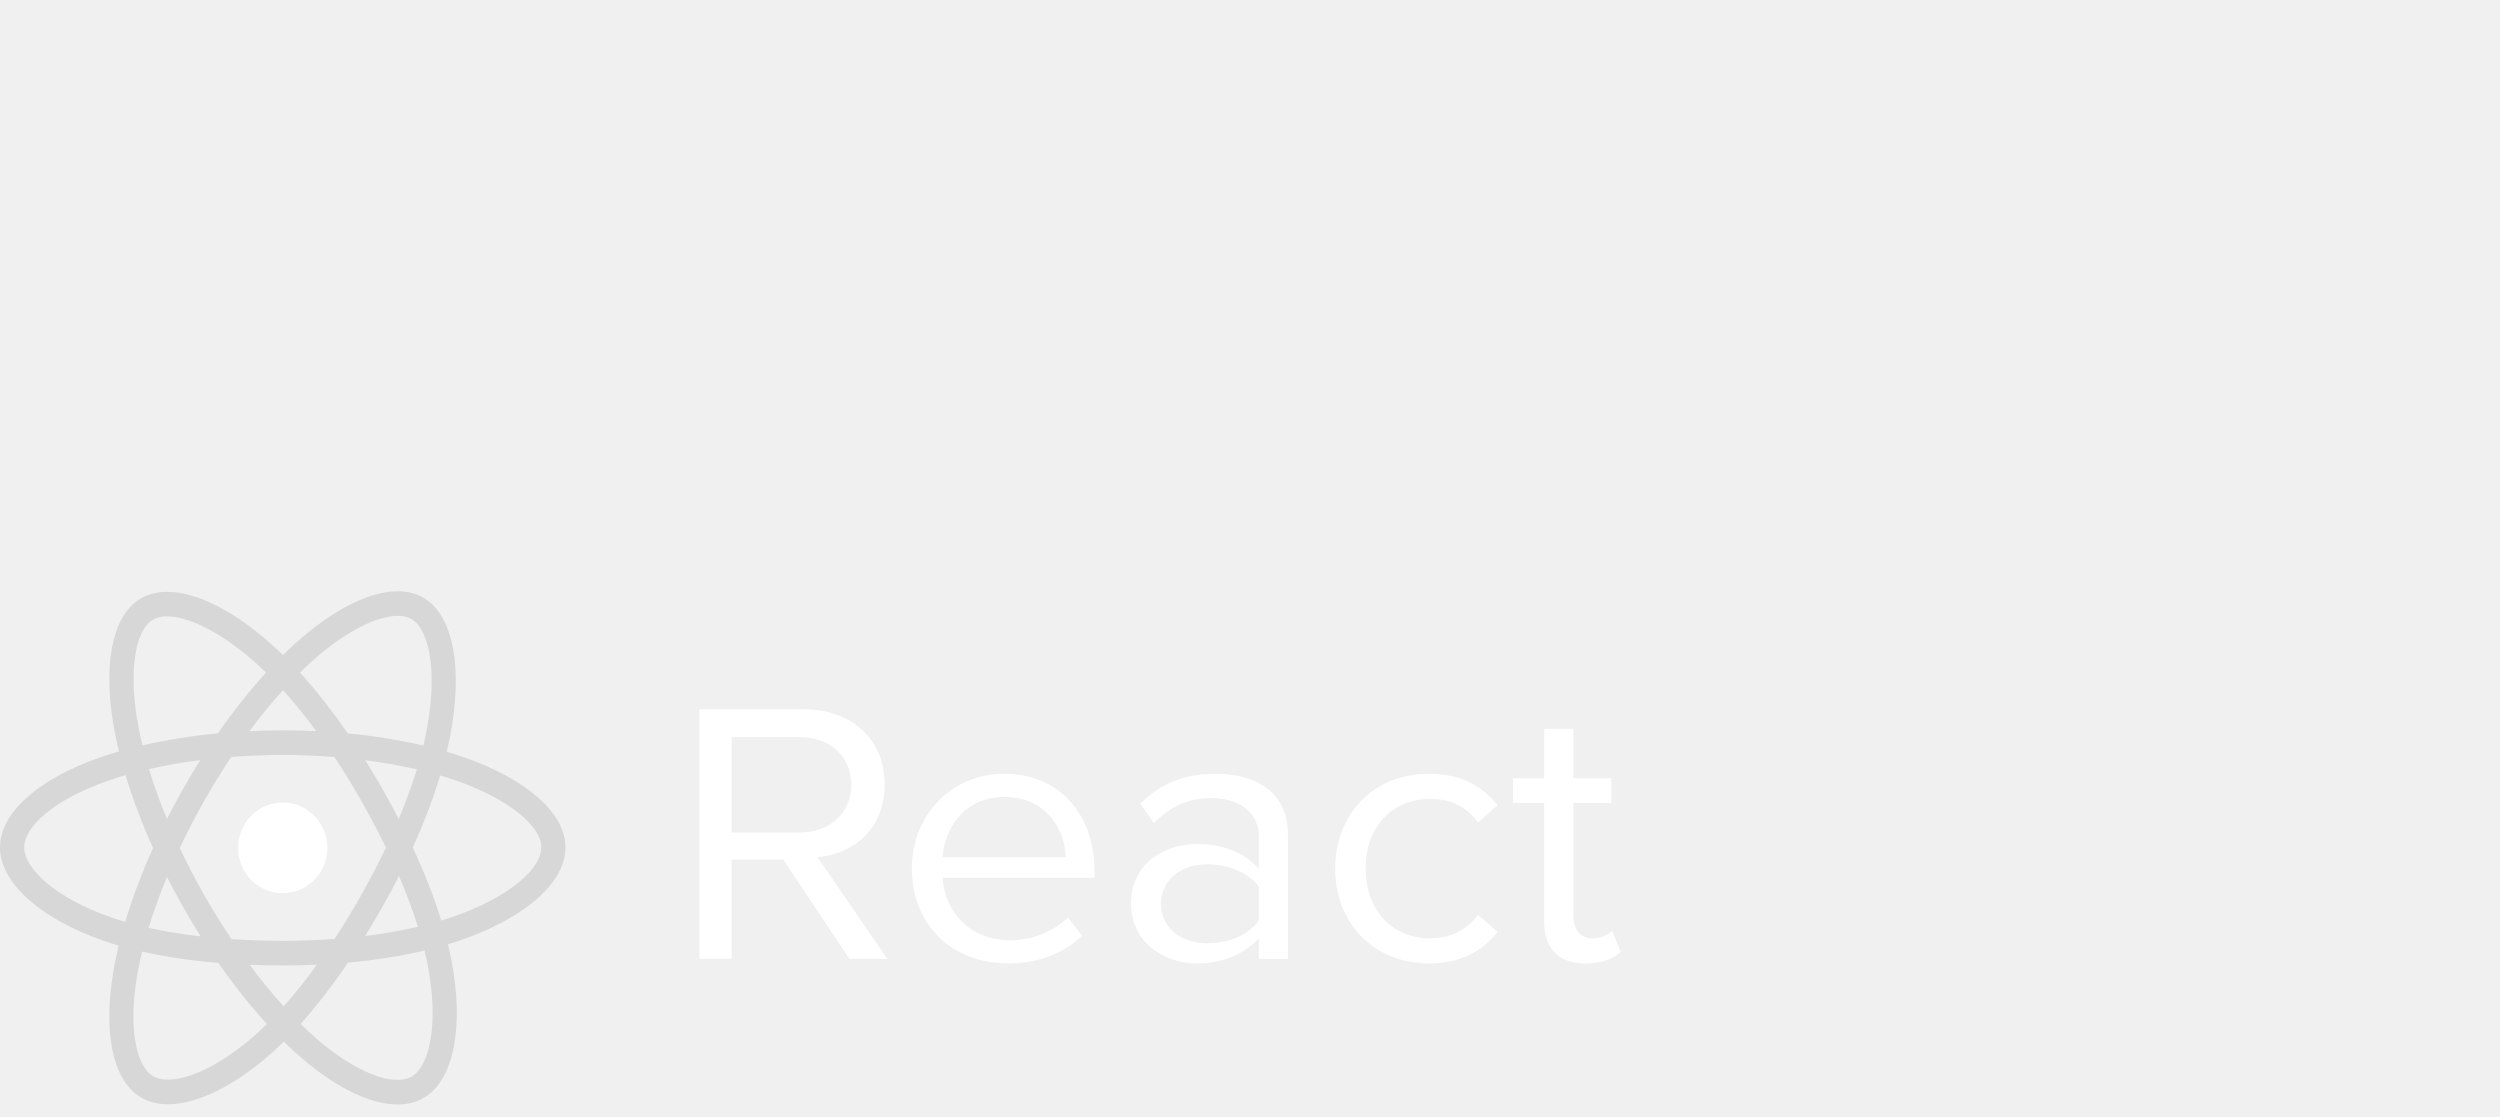
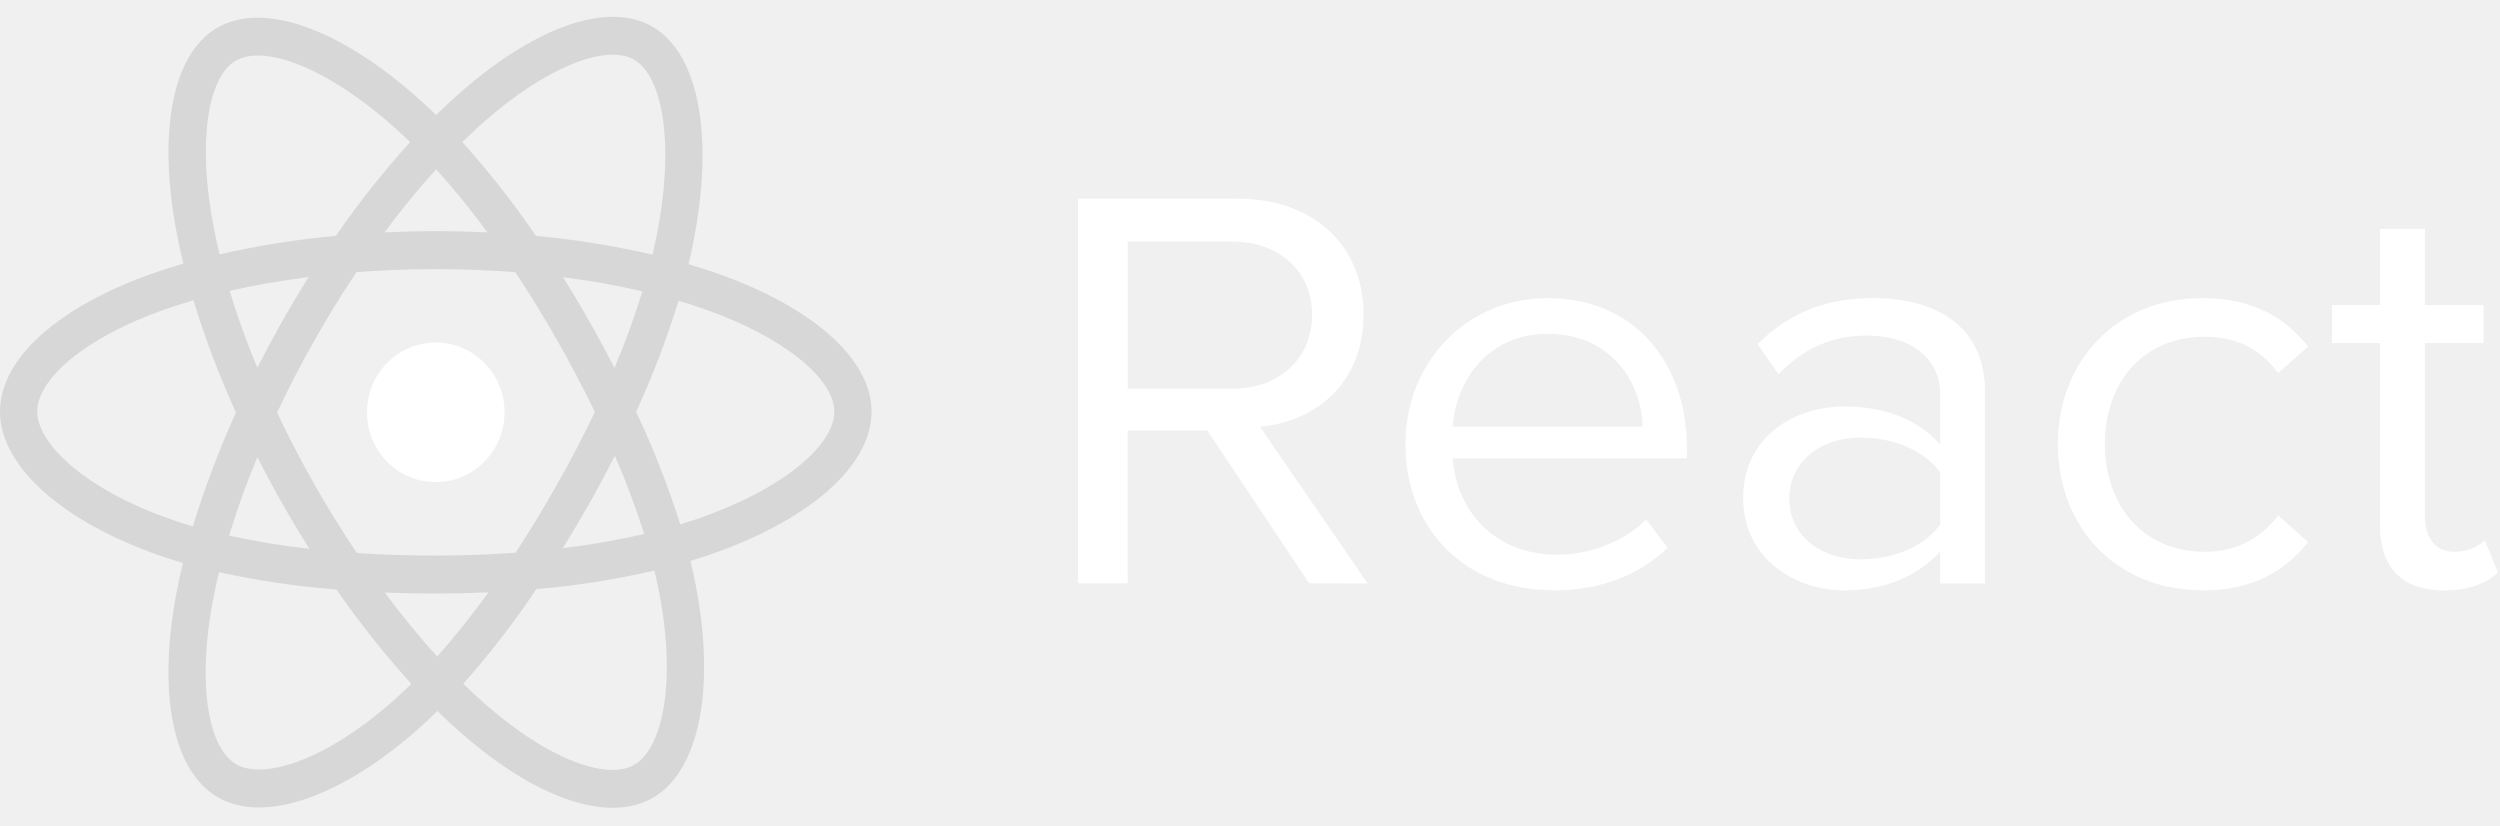
- <svg xmlns="http://www.w3.org/2000/svg" width="168" height="75" viewBox="0 0 168 75" fill="none">
-   <path fill-rule="evenodd" clip-rule="evenodd" d="M59.634 64.442L54.934 57.604C57.31 57.402 59.45 55.744 59.45 52.716C59.45 49.635 57.18 47.663 53.995 47.663H47V64.429H49.167V57.767H52.639L57.076 64.429L59.634 64.442ZM53.735 55.945H49.168V49.535H53.735C55.798 49.535 57.207 50.842 57.207 52.728C57.207 54.614 55.797 55.947 53.735 55.947V55.945ZM67.7 64.742C69.763 64.742 71.459 64.089 72.712 62.883L71.772 61.651C70.779 62.631 69.319 63.184 67.883 63.184C65.169 63.184 63.498 61.273 63.341 58.987H73.546V58.509C73.546 54.865 71.301 51.998 67.49 51.998C63.887 51.998 61.278 54.839 61.278 58.358C61.278 62.154 63.967 64.733 67.699 64.733L67.7 64.742ZM71.617 57.603H63.342C63.447 55.743 64.777 53.555 67.466 53.555C70.338 53.555 71.59 55.792 71.617 57.603ZM86.548 64.441V56.095C86.548 53.154 84.331 51.997 81.667 51.997C79.604 51.997 77.987 52.651 76.63 54.008L77.543 55.315C78.665 54.159 79.893 53.631 81.407 53.631C83.234 53.631 84.592 54.561 84.592 56.195V58.382C83.574 57.25 82.138 56.722 80.415 56.722C78.275 56.722 76.002 58.004 76.002 60.719C76.002 63.358 78.273 64.741 80.415 64.741C82.112 64.741 83.548 64.163 84.592 63.057V64.439L86.548 64.441ZM81.12 63.385C79.293 63.385 78.013 62.28 78.013 60.745C78.013 59.187 79.293 58.081 81.12 58.081C82.504 58.081 83.834 58.583 84.592 59.59V61.877C83.835 62.882 82.504 63.385 81.12 63.385ZM96.014 64.742C98.311 64.742 99.668 63.837 100.634 62.631L99.329 61.475C98.494 62.556 97.424 63.058 96.13 63.058C93.441 63.058 91.772 61.047 91.772 58.358C91.772 55.669 93.442 53.683 96.13 53.683C97.435 53.683 98.505 54.161 99.329 55.266L100.634 54.11C99.669 52.903 98.311 51.999 96.014 51.999C92.255 51.999 89.723 54.765 89.723 58.359C89.723 61.979 92.255 64.734 96.014 64.734V64.742ZM106.561 64.742C107.708 64.742 108.414 64.415 108.911 63.964L108.337 62.556C108.076 62.832 107.565 63.058 107.005 63.058C106.145 63.058 105.726 62.405 105.726 61.5V53.958H108.285V52.3H105.726V48.982H103.767V52.3H101.679V53.959H103.767V61.904C103.767 63.714 104.707 64.745 106.561 64.745V64.742Z" fill="white" />
-   <path d="M31.243 50.911C30.838 50.77 30.43 50.639 30.02 50.517C30.088 50.236 30.15 49.952 30.208 49.667C31.134 45.082 30.529 41.388 28.462 40.172C26.483 39.005 23.237 40.221 19.963 43.128C19.641 43.415 19.325 43.711 19.017 44.015C18.811 43.813 18.6 43.615 18.383 43.422C14.952 40.313 11.512 39.004 9.447 40.224C7.468 41.393 6.88 44.865 7.714 49.211C7.797 49.64 7.891 50.068 7.995 50.494C7.508 50.635 7.038 50.786 6.588 50.945C2.57 52.376 0 54.618 0 56.944C0 59.346 2.758 61.756 6.948 63.217C7.288 63.334 7.631 63.444 7.977 63.545C7.865 64.001 7.765 64.462 7.679 64.928C6.887 69.199 7.505 72.589 9.48 73.751C11.52 74.95 14.942 73.718 18.278 70.744C18.542 70.509 18.806 70.26 19.07 69.999C19.403 70.327 19.746 70.646 20.099 70.954C23.329 73.789 26.518 74.934 28.49 73.769C30.529 72.565 31.191 68.923 30.331 64.492C30.265 64.154 30.189 63.808 30.103 63.456C30.343 63.383 30.579 63.309 30.81 63.231C35.164 61.759 38 59.379 38 56.946C37.998 54.609 35.346 52.352 31.243 50.911ZM21.03 44.377C23.835 41.887 26.457 40.904 27.653 41.606C28.925 42.355 29.419 45.373 28.62 49.332C28.567 49.59 28.51 49.847 28.449 50.103C26.775 49.716 25.078 49.442 23.368 49.285C22.389 47.849 21.316 46.483 20.157 45.195C20.441 44.915 20.731 44.642 21.029 44.377H21.03ZM11.22 58.931C11.563 59.608 11.922 60.276 12.297 60.936C12.679 61.61 13.076 62.274 13.49 62.927C12.314 62.797 11.145 62.605 9.988 62.353C10.324 61.247 10.737 60.099 11.22 58.931ZM11.22 55.036C10.745 53.893 10.343 52.768 10.013 51.682C11.097 51.434 12.253 51.232 13.458 51.079C13.054 51.721 12.666 52.371 12.293 53.032C11.919 53.692 11.561 54.36 11.217 55.036H11.22ZM12.083 56.984C12.583 55.922 13.122 54.88 13.699 53.859C14.276 52.838 14.89 51.841 15.541 50.867C16.672 50.78 17.831 50.734 19.002 50.734C20.172 50.734 21.338 50.78 22.468 50.868C23.113 51.84 23.723 52.834 24.299 53.849C24.875 54.865 25.422 55.902 25.937 56.96C25.428 58.026 24.884 59.071 24.303 60.097C23.727 61.118 23.12 62.118 22.482 63.098C21.354 63.179 20.187 63.223 18.999 63.223C17.812 63.223 16.666 63.185 15.559 63.112C14.903 62.135 14.284 61.133 13.702 60.107C13.12 59.081 12.579 58.04 12.08 56.984H12.083ZM25.708 60.925C26.091 60.249 26.458 59.565 26.81 58.871C27.293 59.985 27.719 61.123 28.086 62.281C26.916 62.549 25.732 62.755 24.541 62.898C24.943 62.248 25.332 61.59 25.708 60.925ZM26.794 55.037C26.444 54.358 26.08 53.686 25.701 53.023C25.332 52.368 24.947 51.722 24.546 51.084C25.758 51.24 26.921 51.448 28.011 51.702C27.661 52.834 27.255 53.947 26.794 55.037ZM19.017 46.379C19.808 47.258 20.554 48.177 21.254 49.133C19.758 49.061 18.26 49.061 16.762 49.133C17.501 48.139 18.257 47.216 19.017 46.379ZM10.264 41.656C11.536 40.904 14.347 41.978 17.31 44.659C17.499 44.83 17.69 45.01 17.88 45.196C16.714 46.484 15.633 47.849 14.645 49.282C12.94 49.439 11.245 49.708 9.574 50.088C9.477 49.693 9.39 49.295 9.313 48.894C8.596 45.169 9.071 42.361 10.264 41.656ZM8.411 61.949C8.094 61.857 7.782 61.758 7.473 61.65C5.621 61.005 4.09 60.164 3.04 59.248C2.099 58.427 1.623 57.608 1.623 56.944C1.623 55.533 3.686 53.733 7.126 52.512C7.559 52.359 7.994 52.219 8.434 52.092C8.945 53.763 9.564 55.399 10.287 56.987C9.555 58.597 8.929 60.255 8.411 61.949ZM17.209 69.497C15.734 70.812 14.257 71.744 12.954 72.214C11.784 72.635 10.852 72.647 10.29 72.316C9.091 71.611 8.592 68.888 9.272 65.237C9.353 64.807 9.446 64.377 9.549 63.947C11.238 64.318 12.949 64.57 14.671 64.704C15.668 66.145 16.758 67.518 17.932 68.814C17.696 69.05 17.455 69.277 17.209 69.497ZM19.062 67.626C18.293 66.779 17.525 65.842 16.776 64.835C17.504 64.864 18.245 64.878 18.999 64.878C19.773 64.878 20.54 64.861 21.295 64.827C20.598 65.798 19.853 66.732 19.062 67.626ZM28.92 69.93C28.694 71.174 28.238 72.004 27.675 72.336C26.478 73.043 23.917 72.124 21.156 69.699C20.839 69.422 20.522 69.125 20.2 68.813C21.351 67.512 22.415 66.133 23.385 64.687C25.116 64.538 26.836 64.267 28.53 63.877C28.608 64.196 28.677 64.509 28.736 64.815C29.117 66.773 29.172 68.544 28.92 69.93ZM30.297 61.659C30.09 61.729 29.876 61.797 29.659 61.863C29.128 60.184 28.485 58.543 27.735 56.953C28.457 55.383 29.075 53.766 29.584 52.113C29.973 52.228 30.35 52.349 30.714 52.477C34.23 53.712 36.376 55.539 36.376 56.944C36.376 58.442 34.059 60.388 30.297 61.659Z" fill="#D7D7D7" />
-   <path d="M18.99 60.02C19.584 60.022 20.165 59.845 20.66 59.512C21.154 59.178 21.54 58.704 21.769 58.148C21.997 57.592 22.058 56.98 21.944 56.389C21.829 55.798 21.544 55.255 21.125 54.828C20.706 54.402 20.171 54.111 19.589 53.993C19.007 53.875 18.403 53.934 17.854 54.164C17.305 54.394 16.836 54.784 16.506 55.285C16.176 55.786 16 56.374 16 56.977C15.999 57.376 16.076 57.771 16.226 58.14C16.376 58.509 16.596 58.844 16.873 59.127C17.151 59.409 17.481 59.634 17.844 59.787C18.207 59.94 18.597 60.019 18.99 60.02Z" fill="white" />
+ <svg xmlns="http://www.w3.org/2000/svg" width="109" height="36" viewBox="0 0 109 36" fill="none">
+   <path fill-rule="evenodd" clip-rule="evenodd" d="M59.634 25.442L54.934 18.604C57.31 18.402 59.45 16.744 59.45 13.716C59.45 10.635 57.18 8.663 53.995 8.663H47V25.429H49.167V18.767H52.639L57.076 25.429L59.634 25.442ZM53.735 16.945H49.168V10.535H53.735C55.798 10.535 57.207 11.842 57.207 13.728C57.207 15.614 55.797 16.947 53.735 16.947V16.945ZM67.7 25.742C69.763 25.742 71.459 25.089 72.712 23.883L71.772 22.651C70.779 23.631 69.319 24.184 67.883 24.184C65.169 24.184 63.498 22.273 63.341 19.987H73.546V19.509C73.546 15.865 71.301 12.998 67.489 12.998C63.887 12.998 61.278 15.839 61.278 19.358C61.278 23.154 63.967 25.733 67.699 25.733L67.7 25.742ZM71.617 18.603H63.342C63.447 16.743 64.777 14.555 67.466 14.555C70.338 14.555 71.59 16.792 71.617 18.603ZM86.548 25.441V17.095C86.548 14.154 84.331 12.997 81.667 12.997C79.604 12.997 77.987 13.65 76.63 15.008L77.543 16.315C78.665 15.159 79.893 14.631 81.407 14.631C83.234 14.631 84.592 15.561 84.592 17.195V19.381C83.574 18.25 82.138 17.722 80.415 17.722C78.275 17.722 76.002 19.004 76.002 21.719C76.002 24.358 78.273 25.741 80.415 25.741C82.112 25.741 83.548 25.163 84.592 24.057V25.439L86.548 25.441ZM81.12 24.385C79.293 24.385 78.013 23.28 78.013 21.745C78.013 20.187 79.293 19.081 81.12 19.081C82.504 19.081 83.834 19.583 84.592 20.59V22.877C83.835 23.882 82.504 24.385 81.12 24.385ZM96.014 25.742C98.311 25.742 99.668 24.837 100.634 23.631L99.329 22.475C98.494 23.556 97.424 24.058 96.13 24.058C93.441 24.058 91.772 22.047 91.772 19.358C91.772 16.669 93.442 14.683 96.13 14.683C97.435 14.683 98.505 15.161 99.329 16.266L100.634 15.11C99.669 13.903 98.311 12.999 96.014 12.999C92.255 12.999 89.723 15.765 89.723 19.359C89.723 22.979 92.255 25.734 96.014 25.734V25.742ZM106.561 25.742C107.708 25.742 108.414 25.415 108.911 24.964L108.337 23.556C108.076 23.832 107.565 24.058 107.005 24.058C106.145 24.058 105.726 23.405 105.726 22.5V14.958H108.285V13.3H105.726V9.982H103.767V13.3H101.679V14.96H103.767V22.904C103.767 24.714 104.707 25.745 106.561 25.745V25.742Z" fill="white" />
+   <path d="M31.243 11.911C30.838 11.77 30.43 11.639 30.02 11.518C30.088 11.236 30.15 10.952 30.208 10.667C31.134 6.082 30.529 2.388 28.462 1.172C26.483 0.005 23.237 1.221 19.963 4.128C19.641 4.415 19.325 4.711 19.017 5.015C18.811 4.813 18.6 4.615 18.383 4.422C14.952 1.313 11.512 0.004 9.447 1.224C7.468 2.393 6.88 5.865 7.714 10.21C7.797 10.64 7.891 11.068 7.995 11.494C7.508 11.635 7.038 11.786 6.588 11.945C2.57 13.376 0 15.618 0 17.944C0 20.346 2.758 22.756 6.948 24.217C7.288 24.334 7.631 24.444 7.977 24.545C7.865 25.001 7.765 25.462 7.679 25.928C6.887 30.199 7.505 33.589 9.48 34.751C11.52 35.95 14.942 34.718 18.278 31.744C18.542 31.509 18.806 31.261 19.07 30.999C19.403 31.327 19.746 31.646 20.099 31.954C23.329 34.789 26.518 35.934 28.49 34.769C30.529 33.565 31.191 29.923 30.331 25.492C30.265 25.154 30.189 24.808 30.103 24.456C30.343 24.383 30.579 24.308 30.81 24.231C35.164 22.759 38 20.379 38 17.946C37.998 15.609 35.346 13.352 31.243 11.911ZM21.03 5.377C23.835 2.887 26.457 1.904 27.653 2.606C28.925 3.355 29.419 6.373 28.62 10.332C28.567 10.59 28.51 10.847 28.449 11.103C26.775 10.716 25.078 10.442 23.368 10.285C22.389 8.849 21.316 7.483 20.157 6.195C20.441 5.915 20.731 5.642 21.029 5.377H21.03ZM11.22 19.931C11.563 20.608 11.922 21.276 12.297 21.936C12.679 22.61 13.076 23.274 13.49 23.927C12.314 23.797 11.145 23.605 9.988 23.353C10.324 22.247 10.737 21.099 11.22 19.931ZM11.22 16.036C10.745 14.893 10.343 13.768 10.013 12.682C11.097 12.434 12.253 12.232 13.458 12.079C13.054 12.72 12.666 13.371 12.293 14.031C11.919 14.692 11.561 15.36 11.217 16.036H11.22ZM12.083 17.984C12.583 16.922 13.122 15.88 13.699 14.859C14.276 13.838 14.89 12.841 15.541 11.867C16.672 11.78 17.831 11.734 19.002 11.734C20.172 11.734 21.338 11.78 22.468 11.868C23.113 12.84 23.723 13.834 24.299 14.849C24.875 15.865 25.422 16.902 25.937 17.96C25.428 19.026 24.884 20.071 24.303 21.097C23.727 22.118 23.12 23.118 22.482 24.098C21.354 24.179 20.187 24.223 18.999 24.223C17.812 24.223 16.666 24.185 15.559 24.112C14.903 23.135 14.284 22.133 13.702 21.107C13.12 20.081 12.579 19.04 12.08 17.984H12.083ZM25.708 21.925C26.091 21.249 26.458 20.564 26.81 19.871C27.293 20.985 27.719 22.123 28.086 23.281C26.916 23.549 25.732 23.755 24.541 23.898C24.943 23.248 25.332 22.59 25.708 21.925ZM26.794 16.037C26.444 15.358 26.08 14.686 25.701 14.023C25.332 13.368 24.947 12.722 24.546 12.084C25.758 12.24 26.921 12.448 28.011 12.702C27.661 13.834 27.255 14.947 26.794 16.037ZM19.017 7.379C19.808 8.258 20.554 9.177 21.254 10.133C19.758 10.061 18.26 10.061 16.762 10.133C17.501 9.139 18.257 8.216 19.017 7.379ZM10.264 2.655C11.536 1.904 14.347 2.978 17.31 5.659C17.499 5.83 17.69 6.01 17.88 6.196C16.714 7.484 15.633 8.849 14.645 10.282C12.94 10.439 11.245 10.708 9.574 11.088C9.477 10.693 9.39 10.295 9.313 9.894C8.596 6.169 9.071 3.361 10.264 2.655ZM8.411 22.949C8.094 22.857 7.782 22.758 7.473 22.65C5.621 22.006 4.09 21.164 3.04 20.248C2.099 19.427 1.623 18.608 1.623 17.944C1.623 16.533 3.686 14.732 7.126 13.512C7.559 13.359 7.994 13.219 8.434 13.092C8.945 14.763 9.564 16.399 10.287 17.987C9.555 19.598 8.929 21.255 8.411 22.949ZM17.209 30.497C15.734 31.812 14.257 32.744 12.954 33.214C11.784 33.635 10.852 33.648 10.29 33.316C9.091 32.611 8.592 29.889 9.272 26.237C9.353 25.807 9.446 25.377 9.549 24.948C11.238 25.318 12.949 25.57 14.671 25.704C15.668 27.145 16.758 28.518 17.932 29.814C17.696 30.05 17.455 30.277 17.209 30.497ZM19.062 28.626C18.293 27.779 17.525 26.842 16.776 25.835C17.504 25.864 18.245 25.878 18.999 25.878C19.773 25.878 20.54 25.861 21.295 25.827C20.598 26.798 19.853 27.732 19.062 28.626ZM28.92 30.93C28.694 32.174 28.238 33.004 27.675 33.336C26.478 34.043 23.917 33.124 21.156 30.699C20.839 30.422 20.522 30.125 20.2 29.813C21.351 28.512 22.415 27.134 23.385 25.687C25.116 25.538 26.836 25.267 28.53 24.877C28.608 25.196 28.677 25.509 28.736 25.815C29.117 27.773 29.172 29.544 28.92 30.93ZM30.297 22.659C30.09 22.729 29.876 22.797 29.659 22.863C29.128 21.184 28.485 19.543 27.735 17.953C28.457 16.383 29.075 14.766 29.584 13.113C29.973 13.228 30.35 13.349 30.714 13.477C34.23 14.712 36.376 16.539 36.376 17.944C36.376 19.442 34.059 21.387 30.297 22.659Z" fill="#D7D7D7" />
+   <path d="M18.99 21.02C19.584 21.022 20.165 20.845 20.66 20.512C21.154 20.178 21.54 19.704 21.769 19.148C21.997 18.592 22.058 17.98 21.944 17.389C21.829 16.798 21.544 16.255 21.125 15.828C20.706 15.402 20.171 15.111 19.589 14.993C19.007 14.875 18.403 14.934 17.854 15.164C17.305 15.394 16.836 15.784 16.506 16.285C16.176 16.786 16 17.374 16 17.977C15.999 18.376 16.076 18.771 16.226 19.14C16.376 19.509 16.596 19.844 16.873 20.127C17.151 20.409 17.481 20.634 17.844 20.787C18.207 20.94 18.597 21.019 18.99 21.02Z" fill="white" />
</svg>
